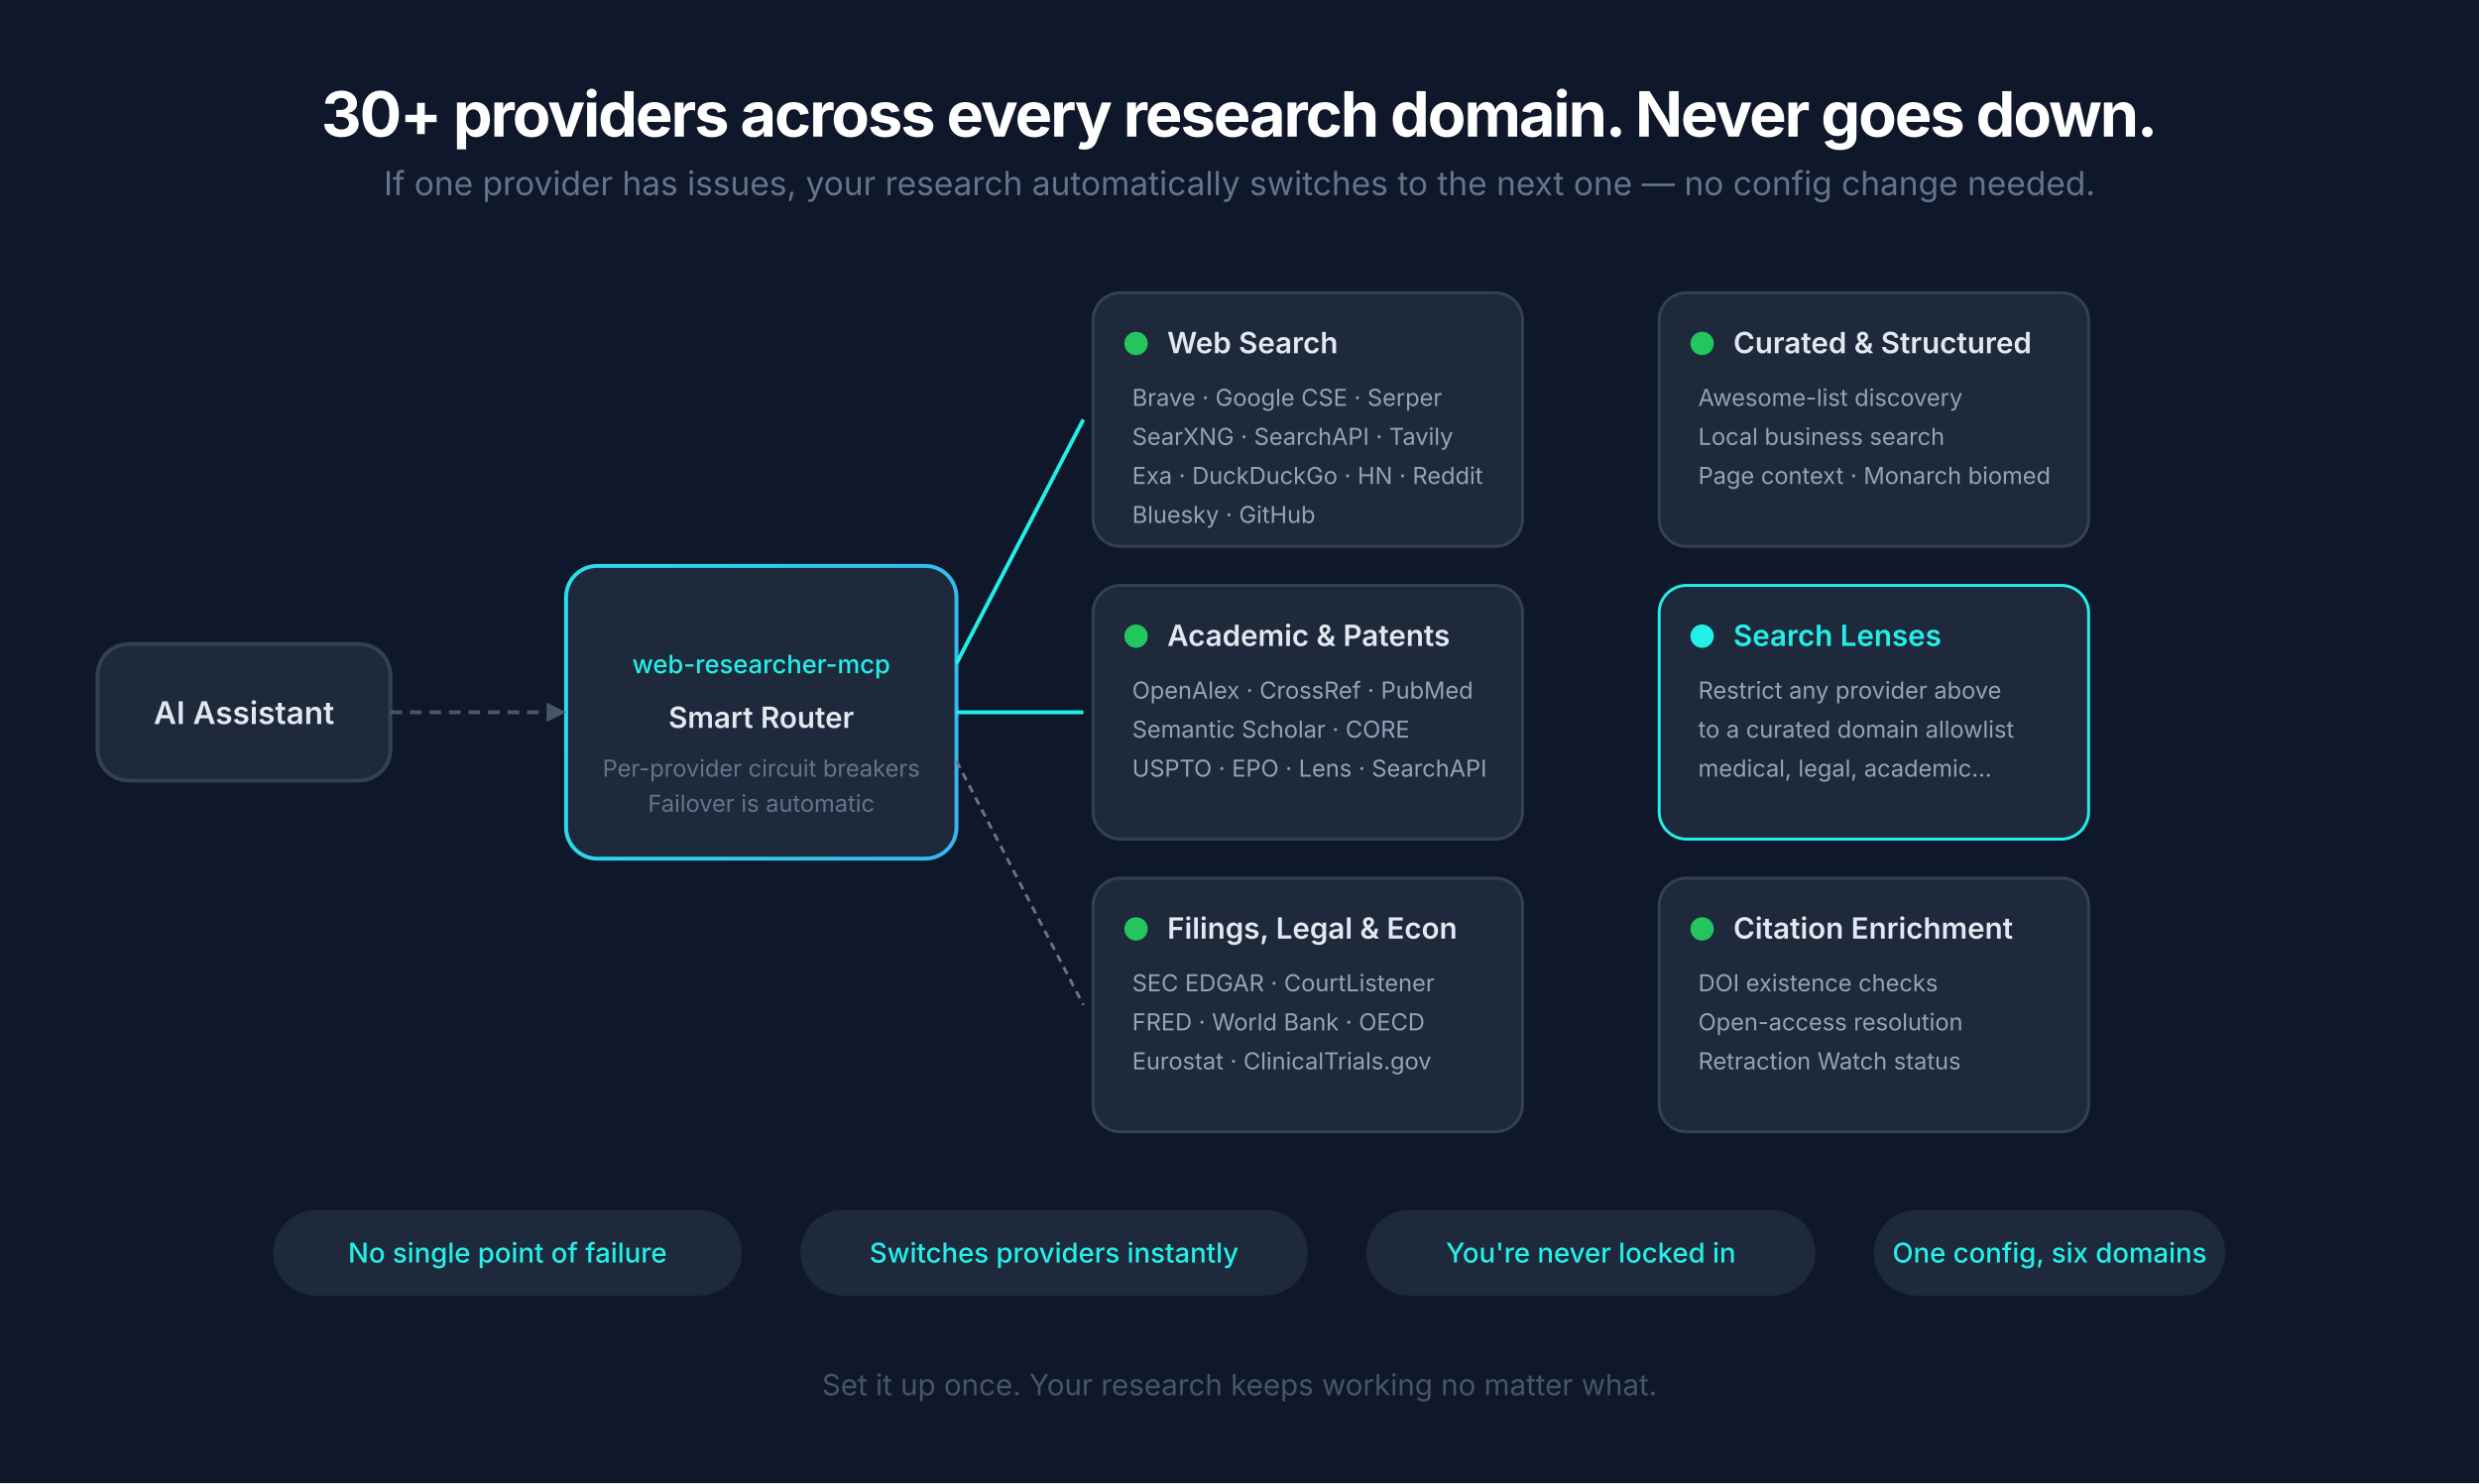
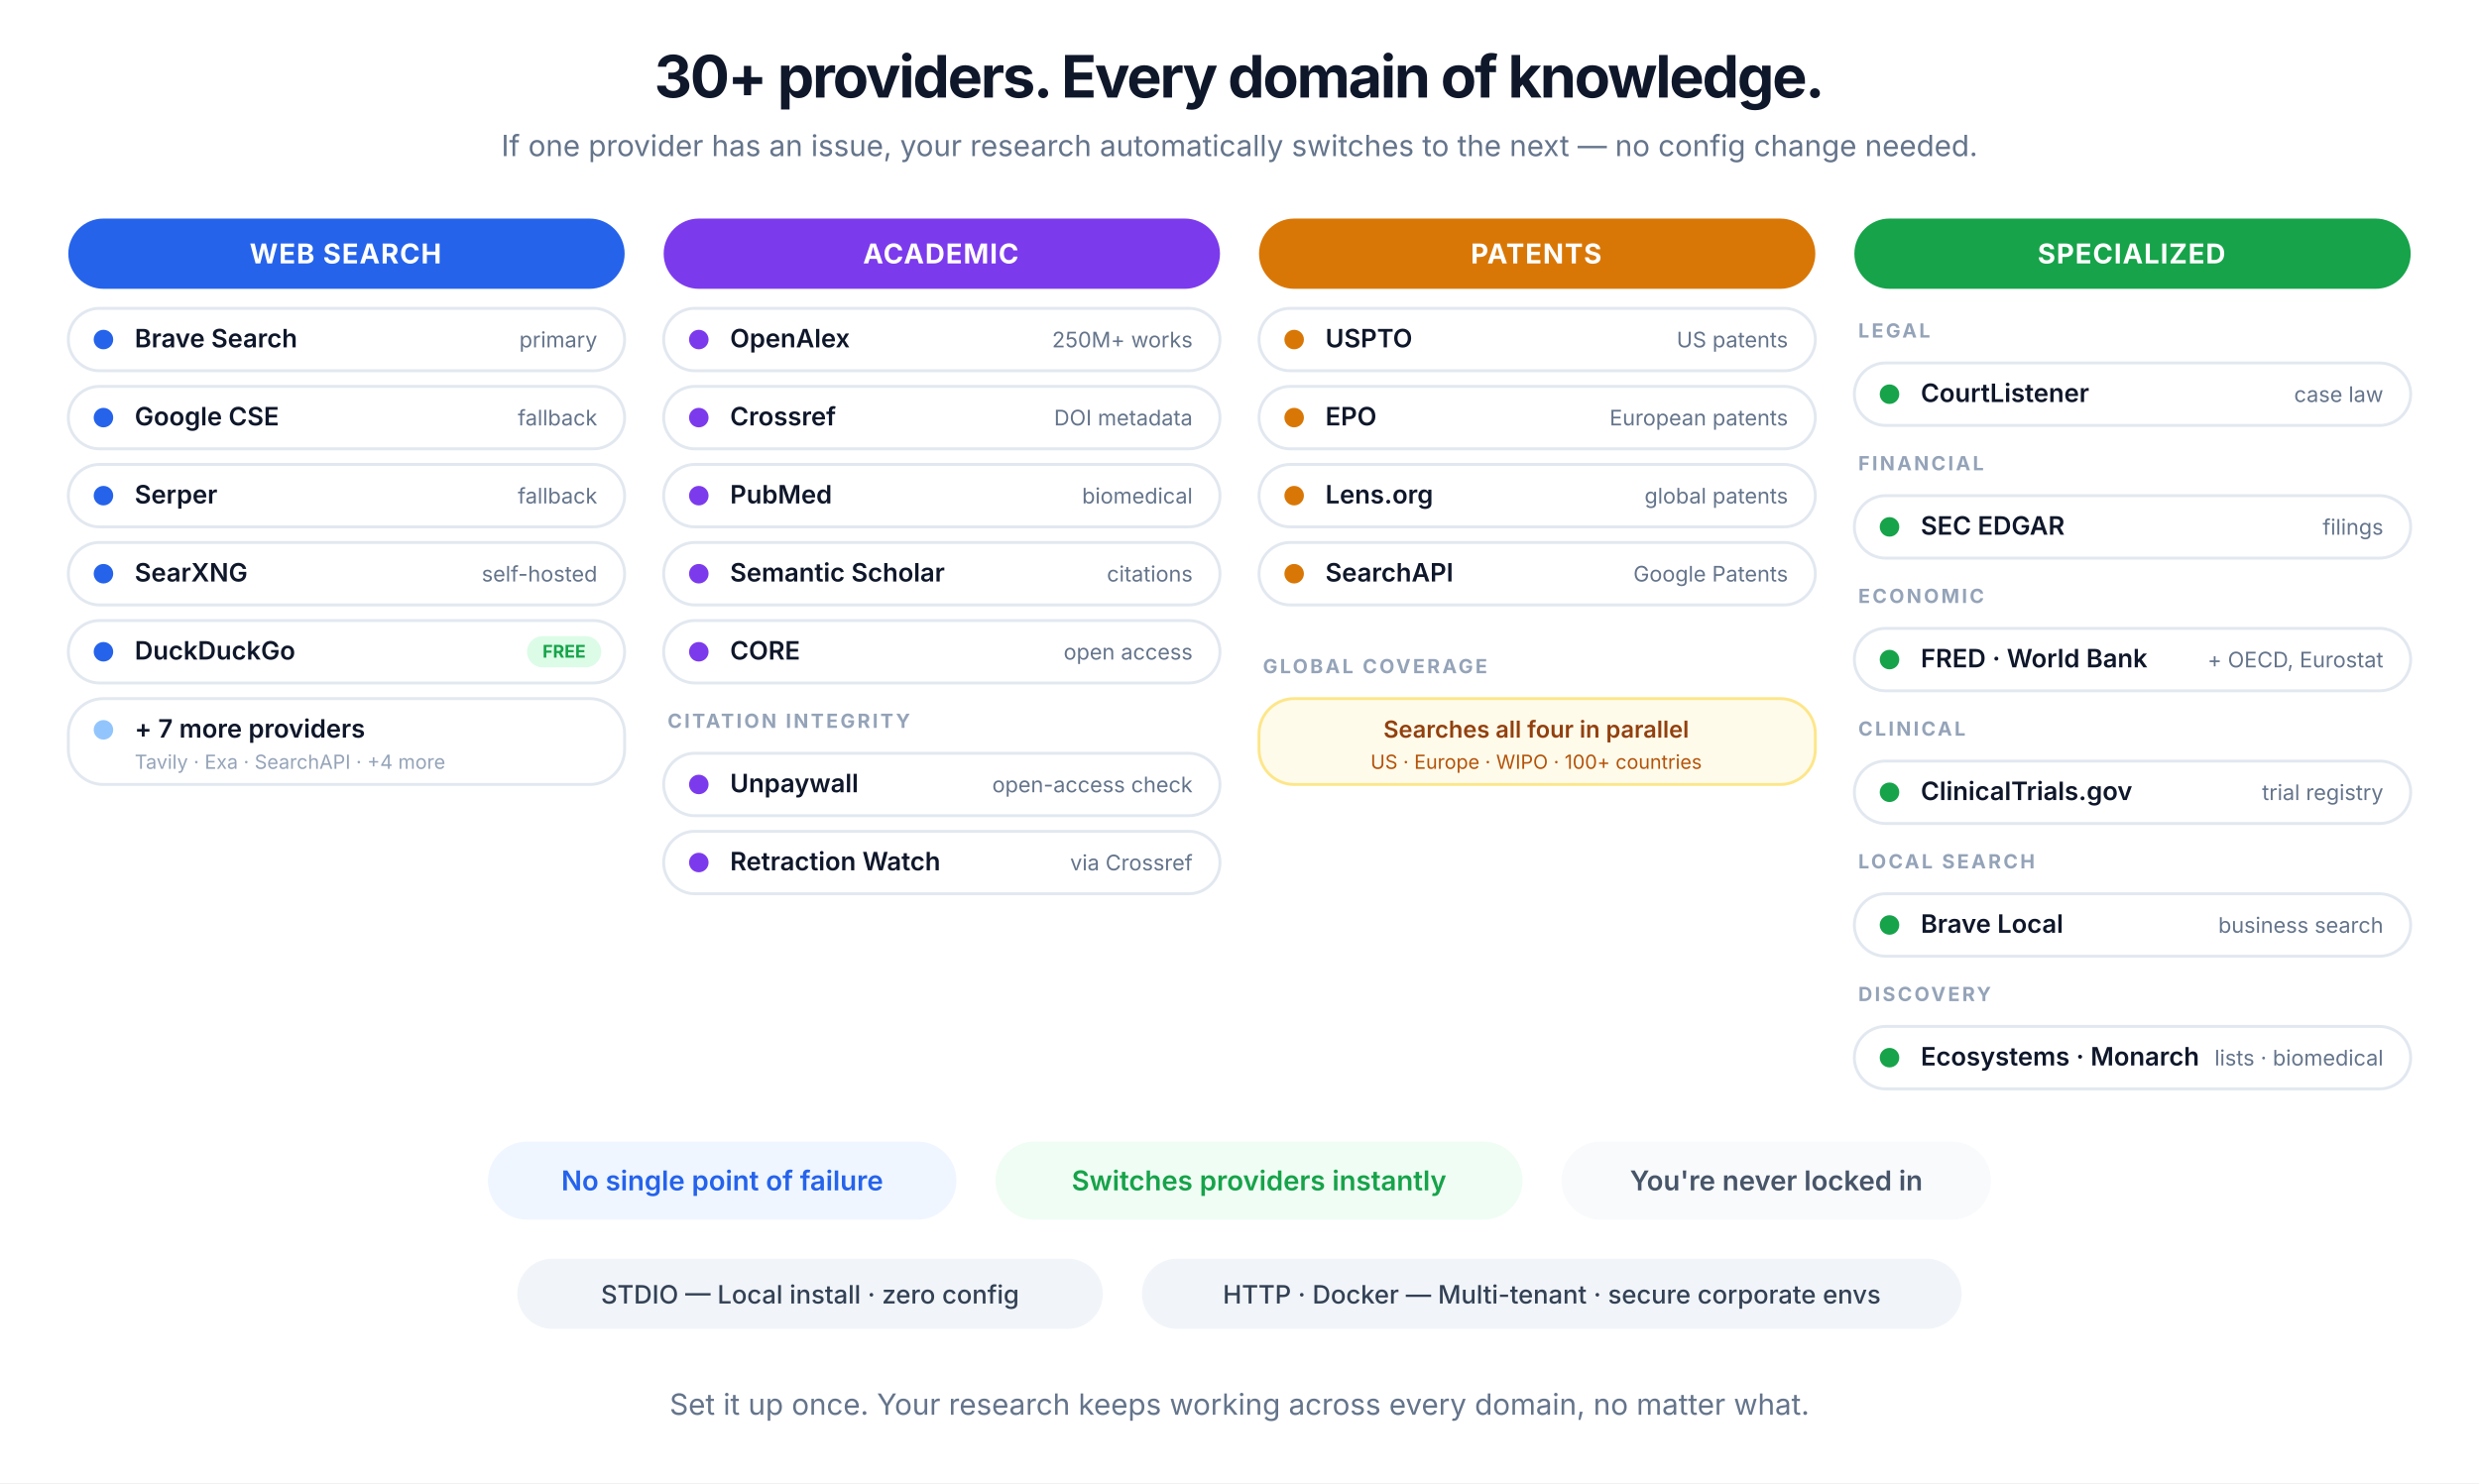
<svg xmlns="http://www.w3.org/2000/svg" viewBox="0 0 1270 760" fill="none">
-   <rect width="1270" height="760" fill="#0F172A" />
-   <defs>
-     <linearGradient id="g1" x1="200" y1="300" x2="1070" y2="500" gradientUnits="userSpaceOnUse">
-       <stop offset="0%" stop-color="#22F0E8" />
-       <stop offset="100%" stop-color="#5B4CFF" />
-     </linearGradient>
-   </defs>
-   <text x="635" y="70" font-family="'Inter', 'SF Pro Display', sans-serif" font-size="32" font-weight="700" fill="#FFFFFF" letter-spacing="-1" text-anchor="middle" text-rendering="optimizeLegibility">30+ providers across every research domain. Never goes down.</text>
-   <text x="635" y="100" font-family="'Inter', 'SF Pro Display', sans-serif" font-size="17" font-weight="400" fill="#64748B" text-anchor="middle" text-rendering="optimizeLegibility">If one provider has issues, your research automatically switches to the next one — no config change needed.</text>
-   <rect x="50" y="330" width="150" height="70" rx="16" fill="#1E293B" stroke="#334155" stroke-width="2" />
-   <text x="125" y="371" font-family="'Inter', sans-serif" font-size="16" font-weight="600" fill="#E2E8F0" text-anchor="middle">AI Assistant</text>
-   <rect x="290" y="290" width="200" height="150" rx="16" fill="#1E293B" stroke="url(#g1)" stroke-width="2" />
-   <text x="390" y="345" font-family="'Inter', sans-serif" font-size="13" font-weight="500" fill="#22F0E8" text-anchor="middle">web-researcher-mcp</text>
-   <text x="390" y="373" font-family="'Inter', sans-serif" font-size="15" font-weight="600" fill="#E2E8F0" text-anchor="middle">Smart Router</text>
-   <text x="390" y="398" font-family="'Inter', sans-serif" font-size="12" font-weight="400" fill="#64748B" text-anchor="middle">Per-provider circuit breakers</text>
-   <text x="390" y="416" font-family="'Inter', sans-serif" font-size="12" font-weight="400" fill="#64748B" text-anchor="middle">Failover is automatic</text>
-   <path d="M200 365 L280 365" stroke="#475569" stroke-width="2" stroke-dasharray="6 4" />
-   <polygon points="280,360 290,365 280,370" fill="#475569" />
-   <g transform="translate(560, 150)">
-     <rect width="220" height="130" rx="14" fill="#1E293B" stroke="#334155" stroke-width="1.5" />
-     <circle cx="22" cy="26" r="6" fill="#22C55E" />
-     <text x="38" y="31" font-family="'Inter', sans-serif" font-size="15" font-weight="600" fill="#E2E8F0">Web Search</text>
-     <text x="20" y="58" font-family="'Inter', sans-serif" font-size="12" fill="#94A3B8">Brave · Google CSE · Serper</text>
-     <text x="20" y="78" font-family="'Inter', sans-serif" font-size="12" fill="#94A3B8">SearXNG · SearchAPI · Tavily</text>
-     <text x="20" y="98" font-family="'Inter', sans-serif" font-size="12" fill="#94A3B8">Exa · DuckDuckGo · HN · Reddit</text>
-     <text x="20" y="118" font-family="'Inter', sans-serif" font-size="12" fill="#94A3B8">Bluesky · GitHub</text>
+   <rect width="1270" height="760" fill="#FFFFFF" />
+   <text x="635" y="50" font-family="'Inter', 'SF Pro Display', sans-serif" font-size="30" font-weight="700" fill="#0F172A" letter-spacing="-1" text-anchor="middle" text-rendering="optimizeLegibility">30+ providers. Every domain of knowledge.</text>
+   <text x="635" y="80" font-family="'Inter', 'SF Pro Display', sans-serif" font-size="15" font-weight="400" fill="#64748B" text-anchor="middle" text-rendering="optimizeLegibility">If one provider has an issue, your research automatically switches to the next — no config change needed.</text>
+   <g font-family="'Inter', sans-serif" text-rendering="optimizeLegibility">
+     <rect x="35" y="112" width="285" height="36" rx="18" fill="#2563EB" />
+     <text x="177" y="135" font-size="14" font-weight="700" letter-spacing="0.5" fill="#FFFFFF" text-anchor="middle">WEB SEARCH</text>
+     <rect x="35" y="158" width="285" height="32" rx="16" fill="#FFFFFF" stroke="#E2E8F0" stroke-width="1.5" />
+     <circle cx="53" cy="174" r="5" fill="#2563EB" />
+     <text x="69" y="178" font-size="13" font-weight="600" fill="#0F172A">Brave Search</text>
+     <text x="306" y="178" font-size="11" fill="#64748B" text-anchor="end">primary</text>
+     <rect x="35" y="198" width="285" height="32" rx="16" fill="#FFFFFF" stroke="#E2E8F0" stroke-width="1.5" />
+     <circle cx="53" cy="214" r="5" fill="#2563EB" />
+     <text x="69" y="218" font-size="13" font-weight="600" fill="#0F172A">Google CSE</text>
+     <text x="306" y="218" font-size="11" fill="#64748B" text-anchor="end">fallback</text>
+     <rect x="35" y="238" width="285" height="32" rx="16" fill="#FFFFFF" stroke="#E2E8F0" stroke-width="1.5" />
+     <circle cx="53" cy="254" r="5" fill="#2563EB" />
+     <text x="69" y="258" font-size="13" font-weight="600" fill="#0F172A">Serper</text>
+     <text x="306" y="258" font-size="11" fill="#64748B" text-anchor="end">fallback</text>
+     <rect x="35" y="278" width="285" height="32" rx="16" fill="#FFFFFF" stroke="#E2E8F0" stroke-width="1.5" />
+     <circle cx="53" cy="294" r="5" fill="#2563EB" />
+     <text x="69" y="298" font-size="13" font-weight="600" fill="#0F172A">SearXNG</text>
+     <text x="306" y="298" font-size="11" fill="#64748B" text-anchor="end">self-hosted</text>
+     <rect x="35" y="318" width="285" height="32" rx="16" fill="#FFFFFF" stroke="#E2E8F0" stroke-width="1.5" />
+     <circle cx="53" cy="334" r="5" fill="#2563EB" />
+     <text x="69" y="338" font-size="13" font-weight="600" fill="#0F172A">DuckDuckGo</text>
+     <rect x="270" y="326" width="38" height="16" rx="8" fill="#DCFCE7" />
+     <text x="289" y="337" font-size="9" font-weight="700" fill="#16A34A" text-anchor="middle">FREE</text>
+     <rect x="35" y="358" width="285" height="44" rx="18" fill="#FFFFFF" stroke="#E2E8F0" stroke-width="1.5" />
+     <circle cx="53" cy="374" r="5" fill="#93C5FD" />
+     <text x="69" y="378" font-size="13" font-weight="600" fill="#0F172A">+ 7 more providers</text>
+     <text x="69" y="394" font-size="10" fill="#94A3B8">Tavily · Exa · SearchAPI · +4 more</text>
  </g>
-   <g transform="translate(560, 300)">
-     <rect width="220" height="130" rx="14" fill="#1E293B" stroke="#334155" stroke-width="1.5" />
-     <circle cx="22" cy="26" r="6" fill="#22C55E" />
-     <text x="38" y="31" font-family="'Inter', sans-serif" font-size="15" font-weight="600" fill="#E2E8F0">Academic &amp; Patents</text>
-     <text x="20" y="58" font-family="'Inter', sans-serif" font-size="12" fill="#94A3B8">OpenAlex · CrossRef · PubMed</text>
-     <text x="20" y="78" font-family="'Inter', sans-serif" font-size="12" fill="#94A3B8">Semantic Scholar · CORE</text>
-     <text x="20" y="98" font-family="'Inter', sans-serif" font-size="12" fill="#94A3B8">USPTO · EPO · Lens · SearchAPI</text>
+   <g font-family="'Inter', sans-serif" text-rendering="optimizeLegibility">
+     <rect x="340" y="112" width="285" height="36" rx="18" fill="#7C3AED" />
+     <text x="482" y="135" font-size="14" font-weight="700" letter-spacing="0.5" fill="#FFFFFF" text-anchor="middle">ACADEMIC</text>
+     <rect x="340" y="158" width="285" height="32" rx="16" fill="#FFFFFF" stroke="#E2E8F0" stroke-width="1.5" />
+     <circle cx="358" cy="174" r="5" fill="#7C3AED" />
+     <text x="374" y="178" font-size="13" font-weight="600" fill="#0F172A">OpenAlex</text>
+     <text x="611" y="178" font-size="11" fill="#64748B" text-anchor="end">250M+ works</text>
+     <rect x="340" y="198" width="285" height="32" rx="16" fill="#FFFFFF" stroke="#E2E8F0" stroke-width="1.5" />
+     <circle cx="358" cy="214" r="5" fill="#7C3AED" />
+     <text x="374" y="218" font-size="13" font-weight="600" fill="#0F172A">Crossref</text>
+     <text x="611" y="218" font-size="11" fill="#64748B" text-anchor="end">DOI metadata</text>
+     <rect x="340" y="238" width="285" height="32" rx="16" fill="#FFFFFF" stroke="#E2E8F0" stroke-width="1.5" />
+     <circle cx="358" cy="254" r="5" fill="#7C3AED" />
+     <text x="374" y="258" font-size="13" font-weight="600" fill="#0F172A">PubMed</text>
+     <text x="611" y="258" font-size="11" fill="#64748B" text-anchor="end">biomedical</text>
+     <rect x="340" y="278" width="285" height="32" rx="16" fill="#FFFFFF" stroke="#E2E8F0" stroke-width="1.5" />
+     <circle cx="358" cy="294" r="5" fill="#7C3AED" />
+     <text x="374" y="298" font-size="13" font-weight="600" fill="#0F172A">Semantic Scholar</text>
+     <text x="611" y="298" font-size="11" fill="#64748B" text-anchor="end">citations</text>
+     <rect x="340" y="318" width="285" height="32" rx="16" fill="#FFFFFF" stroke="#E2E8F0" stroke-width="1.5" />
+     <circle cx="358" cy="334" r="5" fill="#7C3AED" />
+     <text x="374" y="338" font-size="13" font-weight="600" fill="#0F172A">CORE</text>
+     <text x="611" y="338" font-size="11" fill="#64748B" text-anchor="end">open access</text>
+     <text x="342" y="373" font-size="10" font-weight="700" letter-spacing="1.2" fill="#94A3B8">CITATION INTEGRITY</text>
+     <rect x="340" y="386" width="285" height="32" rx="16" fill="#FFFFFF" stroke="#E2E8F0" stroke-width="1.5" />
+     <circle cx="358" cy="402" r="5" fill="#7C3AED" />
+     <text x="374" y="406" font-size="13" font-weight="600" fill="#0F172A">Unpaywall</text>
+     <text x="611" y="406" font-size="11" fill="#64748B" text-anchor="end">open-access check</text>
+     <rect x="340" y="426" width="285" height="32" rx="16" fill="#FFFFFF" stroke="#E2E8F0" stroke-width="1.5" />
+     <circle cx="358" cy="442" r="5" fill="#7C3AED" />
+     <text x="374" y="446" font-size="13" font-weight="600" fill="#0F172A">Retraction Watch</text>
+     <text x="611" y="446" font-size="11" fill="#64748B" text-anchor="end">via Crossref</text>
  </g>
-   <g transform="translate(560, 450)">
-     <rect width="220" height="130" rx="14" fill="#1E293B" stroke="#334155" stroke-width="1.5" />
-     <circle cx="22" cy="26" r="6" fill="#22C55E" />
-     <text x="38" y="31" font-family="'Inter', sans-serif" font-size="15" font-weight="600" fill="#E2E8F0">Filings, Legal &amp; Econ</text>
-     <text x="20" y="58" font-family="'Inter', sans-serif" font-size="12" fill="#94A3B8">SEC EDGAR · CourtListener</text>
-     <text x="20" y="78" font-family="'Inter', sans-serif" font-size="12" fill="#94A3B8">FRED · World Bank · OECD</text>
-     <text x="20" y="98" font-family="'Inter', sans-serif" font-size="12" fill="#94A3B8">Eurostat · ClinicalTrials.gov</text>
+   <g font-family="'Inter', sans-serif" text-rendering="optimizeLegibility">
+     <rect x="645" y="112" width="285" height="36" rx="18" fill="#D97706" />
+     <text x="787" y="135" font-size="14" font-weight="700" letter-spacing="0.5" fill="#FFFFFF" text-anchor="middle">PATENTS</text>
+     <rect x="645" y="158" width="285" height="32" rx="16" fill="#FFFFFF" stroke="#E2E8F0" stroke-width="1.5" />
+     <circle cx="663" cy="174" r="5" fill="#D97706" />
+     <text x="679" y="178" font-size="13" font-weight="600" fill="#0F172A">USPTO</text>
+     <text x="916" y="178" font-size="11" fill="#64748B" text-anchor="end">US patents</text>
+     <rect x="645" y="198" width="285" height="32" rx="16" fill="#FFFFFF" stroke="#E2E8F0" stroke-width="1.5" />
+     <circle cx="663" cy="214" r="5" fill="#D97706" />
+     <text x="679" y="218" font-size="13" font-weight="600" fill="#0F172A">EPO</text>
+     <text x="916" y="218" font-size="11" fill="#64748B" text-anchor="end">European patents</text>
+     <rect x="645" y="238" width="285" height="32" rx="16" fill="#FFFFFF" stroke="#E2E8F0" stroke-width="1.5" />
+     <circle cx="663" cy="254" r="5" fill="#D97706" />
+     <text x="679" y="258" font-size="13" font-weight="600" fill="#0F172A">Lens.org</text>
+     <text x="916" y="258" font-size="11" fill="#64748B" text-anchor="end">global patents</text>
+     <rect x="645" y="278" width="285" height="32" rx="16" fill="#FFFFFF" stroke="#E2E8F0" stroke-width="1.5" />
+     <circle cx="663" cy="294" r="5" fill="#D97706" />
+     <text x="679" y="298" font-size="13" font-weight="600" fill="#0F172A">SearchAPI</text>
+     <text x="916" y="298" font-size="11" fill="#64748B" text-anchor="end">Google Patents</text>
+     <text x="647" y="345" font-size="10" font-weight="700" letter-spacing="1.2" fill="#94A3B8">GLOBAL COVERAGE</text>
+     <rect x="645" y="358" width="285" height="44" rx="18" fill="#FFFBEB" stroke="#FDE68A" stroke-width="1.5" />
+     <text x="787" y="378" font-size="12" font-weight="600" fill="#92400E" text-anchor="middle">Searches all four in parallel</text>
+     <text x="787" y="394" font-size="10" fill="#B45309" text-anchor="middle">US · Europe · WIPO · 100+ countries</text>
  </g>
-   <g transform="translate(850, 150)">
-     <rect width="220" height="130" rx="14" fill="#1E293B" stroke="#334155" stroke-width="1.5" />
-     <circle cx="22" cy="26" r="6" fill="#22C55E" />
-     <text x="38" y="31" font-family="'Inter', sans-serif" font-size="15" font-weight="600" fill="#E2E8F0">Curated &amp; Structured</text>
-     <text x="20" y="58" font-family="'Inter', sans-serif" font-size="12" fill="#94A3B8">Awesome-list discovery</text>
-     <text x="20" y="78" font-family="'Inter', sans-serif" font-size="12" fill="#94A3B8">Local business search</text>
-     <text x="20" y="98" font-family="'Inter', sans-serif" font-size="12" fill="#94A3B8">Page context · Monarch biomed</text>
+   <g font-family="'Inter', sans-serif" text-rendering="optimizeLegibility">
+     <rect x="950" y="112" width="285" height="36" rx="18" fill="#16A34A" />
+     <text x="1092" y="135" font-size="14" font-weight="700" letter-spacing="0.5" fill="#FFFFFF" text-anchor="middle">SPECIALIZED</text>
+     <text x="952" y="173" font-size="10" font-weight="700" letter-spacing="1.2" fill="#94A3B8">LEGAL</text>
+     <rect x="950" y="186" width="285" height="32" rx="16" fill="#FFFFFF" stroke="#E2E8F0" stroke-width="1.5" />
+     <circle cx="968" cy="202" r="5" fill="#16A34A" />
+     <text x="984" y="206" font-size="13" font-weight="600" fill="#0F172A">CourtListener</text>
+     <text x="1221" y="206" font-size="11" fill="#64748B" text-anchor="end">case law</text>
+     <text x="952" y="241" font-size="10" font-weight="700" letter-spacing="1.2" fill="#94A3B8">FINANCIAL</text>
+     <rect x="950" y="254" width="285" height="32" rx="16" fill="#FFFFFF" stroke="#E2E8F0" stroke-width="1.5" />
+     <circle cx="968" cy="270" r="5" fill="#16A34A" />
+     <text x="984" y="274" font-size="13" font-weight="600" fill="#0F172A">SEC EDGAR</text>
+     <text x="1221" y="274" font-size="11" fill="#64748B" text-anchor="end">filings</text>
+     <text x="952" y="309" font-size="10" font-weight="700" letter-spacing="1.2" fill="#94A3B8">ECONOMIC</text>
+     <rect x="950" y="322" width="285" height="32" rx="16" fill="#FFFFFF" stroke="#E2E8F0" stroke-width="1.5" />
+     <circle cx="968" cy="338" r="5" fill="#16A34A" />
+     <text x="984" y="342" font-size="13" font-weight="600" fill="#0F172A">FRED · World Bank</text>
+     <text x="1221" y="342" font-size="11" fill="#64748B" text-anchor="end">+ OECD, Eurostat</text>
+     <text x="952" y="377" font-size="10" font-weight="700" letter-spacing="1.2" fill="#94A3B8">CLINICAL</text>
+     <rect x="950" y="390" width="285" height="32" rx="16" fill="#FFFFFF" stroke="#E2E8F0" stroke-width="1.5" />
+     <circle cx="968" cy="406" r="5" fill="#16A34A" />
+     <text x="984" y="410" font-size="13" font-weight="600" fill="#0F172A">ClinicalTrials.gov</text>
+     <text x="1221" y="410" font-size="11" fill="#64748B" text-anchor="end">trial registry</text>
+     <text x="952" y="445" font-size="10" font-weight="700" letter-spacing="1.2" fill="#94A3B8">LOCAL SEARCH</text>
+     <rect x="950" y="458" width="285" height="32" rx="16" fill="#FFFFFF" stroke="#E2E8F0" stroke-width="1.5" />
+     <circle cx="968" cy="474" r="5" fill="#16A34A" />
+     <text x="984" y="478" font-size="13" font-weight="600" fill="#0F172A">Brave Local</text>
+     <text x="1221" y="478" font-size="11" fill="#64748B" text-anchor="end">business search</text>
+     <text x="952" y="513" font-size="10" font-weight="700" letter-spacing="1.2" fill="#94A3B8">DISCOVERY</text>
+     <rect x="950" y="526" width="285" height="32" rx="16" fill="#FFFFFF" stroke="#E2E8F0" stroke-width="1.5" />
+     <circle cx="968" cy="542" r="5" fill="#16A34A" />
+     <text x="984" y="546" font-size="13" font-weight="600" fill="#0F172A">Ecosystems · Monarch</text>
+     <text x="1221" y="546" font-size="11" fill="#64748B" text-anchor="end">lists · biomedical</text>
  </g>
-   <g transform="translate(850, 300)">
-     <rect width="220" height="130" rx="14" fill="#1E293B" stroke="url(#g1)" stroke-width="1.5" />
-     <circle cx="22" cy="26" r="6" fill="#22F0E8" />
-     <text x="38" y="31" font-family="'Inter', sans-serif" font-size="15" font-weight="600" fill="#22F0E8">Search Lenses</text>
-     <text x="20" y="58" font-family="'Inter', sans-serif" font-size="12" fill="#94A3B8">Restrict any provider above</text>
-     <text x="20" y="78" font-family="'Inter', sans-serif" font-size="12" fill="#94A3B8">to a curated domain allowlist</text>
-     <text x="20" y="98" font-family="'Inter', sans-serif" font-size="12" fill="#94A3B8">medical, legal, academic...</text>
+   <g font-family="'Inter', sans-serif" text-rendering="optimizeLegibility">
+     <rect x="250" y="585" width="240" height="40" rx="20" fill="#EFF6FF" />
+     <text x="370" y="610" font-size="14" font-weight="600" fill="#2563EB" text-anchor="middle">No single point of failure</text>
+     <rect x="510" y="585" width="270" height="40" rx="20" fill="#F0FDF4" />
+     <text x="645" y="610" font-size="14" font-weight="600" fill="#16A34A" text-anchor="middle">Switches providers instantly</text>
+     <rect x="800" y="585" width="220" height="40" rx="20" fill="#F8FAFC" />
+     <text x="910" y="610" font-size="14" font-weight="600" fill="#475569" text-anchor="middle">You're never locked in</text>
  </g>
-   <g transform="translate(850, 450)">
-     <rect width="220" height="130" rx="14" fill="#1E293B" stroke="#334155" stroke-width="1.5" />
-     <circle cx="22" cy="26" r="6" fill="#22C55E" />
-     <text x="38" y="31" font-family="'Inter', sans-serif" font-size="15" font-weight="600" fill="#E2E8F0">Citation Enrichment</text>
-     <text x="20" y="58" font-family="'Inter', sans-serif" font-size="12" fill="#94A3B8">DOI existence checks</text>
-     <text x="20" y="78" font-family="'Inter', sans-serif" font-size="12" fill="#94A3B8">Open-access resolution</text>
-     <text x="20" y="98" font-family="'Inter', sans-serif" font-size="12" fill="#94A3B8">Retraction Watch status</text>
+   <g font-family="'Inter', sans-serif" text-rendering="optimizeLegibility">
+     <rect x="265" y="645" width="300" height="36" rx="18" fill="#F1F5F9" />
+     <text x="415" y="668" font-size="13" font-weight="500" fill="#334155" text-anchor="middle">STDIO — Local install · zero config</text>
+     <rect x="585" y="645" width="420" height="36" rx="18" fill="#F1F5F9" />
+     <text x="795" y="668" font-size="13" font-weight="500" fill="#334155" text-anchor="middle">HTTP · Docker — Multi-tenant · secure corporate envs</text>
  </g>
-   <path d="M490 340 L555 215" stroke="#22F0E8" stroke-width="2" />
-   <path d="M490 365 L555 365" stroke="#22F0E8" stroke-width="2" />
-   <path d="M490 390 L555 515" stroke="#64748B" stroke-width="1.5" stroke-dasharray="4 3" />
-   <g font-family="'Inter', sans-serif" text-rendering="optimizeLegibility">
-     <rect x="140" y="620" width="240" height="44" rx="22" fill="#1E293B" />
-     <text x="260" y="647" font-size="14" font-weight="500" fill="#22F0E8" text-anchor="middle">No single point of failure</text>
-     <rect x="410" y="620" width="260" height="44" rx="22" fill="#1E293B" />
-     <text x="540" y="647" font-size="14" font-weight="500" fill="#22F0E8" text-anchor="middle">Switches providers instantly</text>
-     <rect x="700" y="620" width="230" height="44" rx="22" fill="#1E293B" />
-     <text x="815" y="647" font-size="14" font-weight="500" fill="#22F0E8" text-anchor="middle">You're never locked in</text>
-     <rect x="960" y="620" width="180" height="44" rx="22" fill="#1E293B" />
-     <text x="1050" y="647" font-size="14" font-weight="500" fill="#22F0E8" text-anchor="middle">One config, six domains</text>
-   </g>
-   <text x="635" y="715" font-family="'Inter', sans-serif" font-size="15" fill="#475569" text-anchor="middle">Set it up once. Your research keeps working no matter what.</text>
+   <text x="635" y="725" font-family="'Inter', sans-serif" font-size="15" fill="#64748B" text-anchor="middle" text-rendering="optimizeLegibility">Set it up once. Your research keeps working across every domain, no matter what.</text>
</svg>
